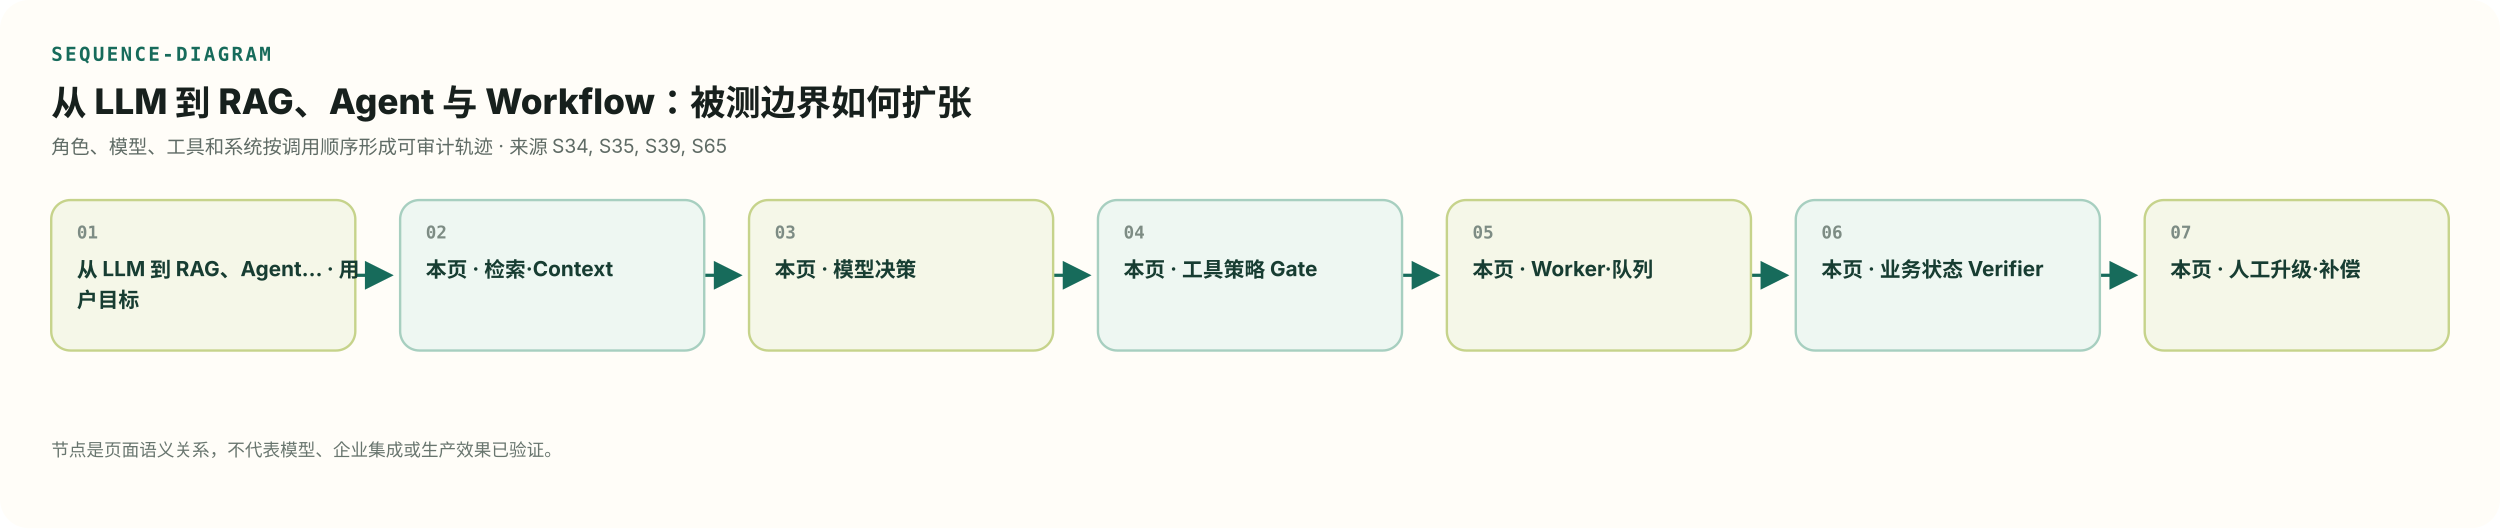
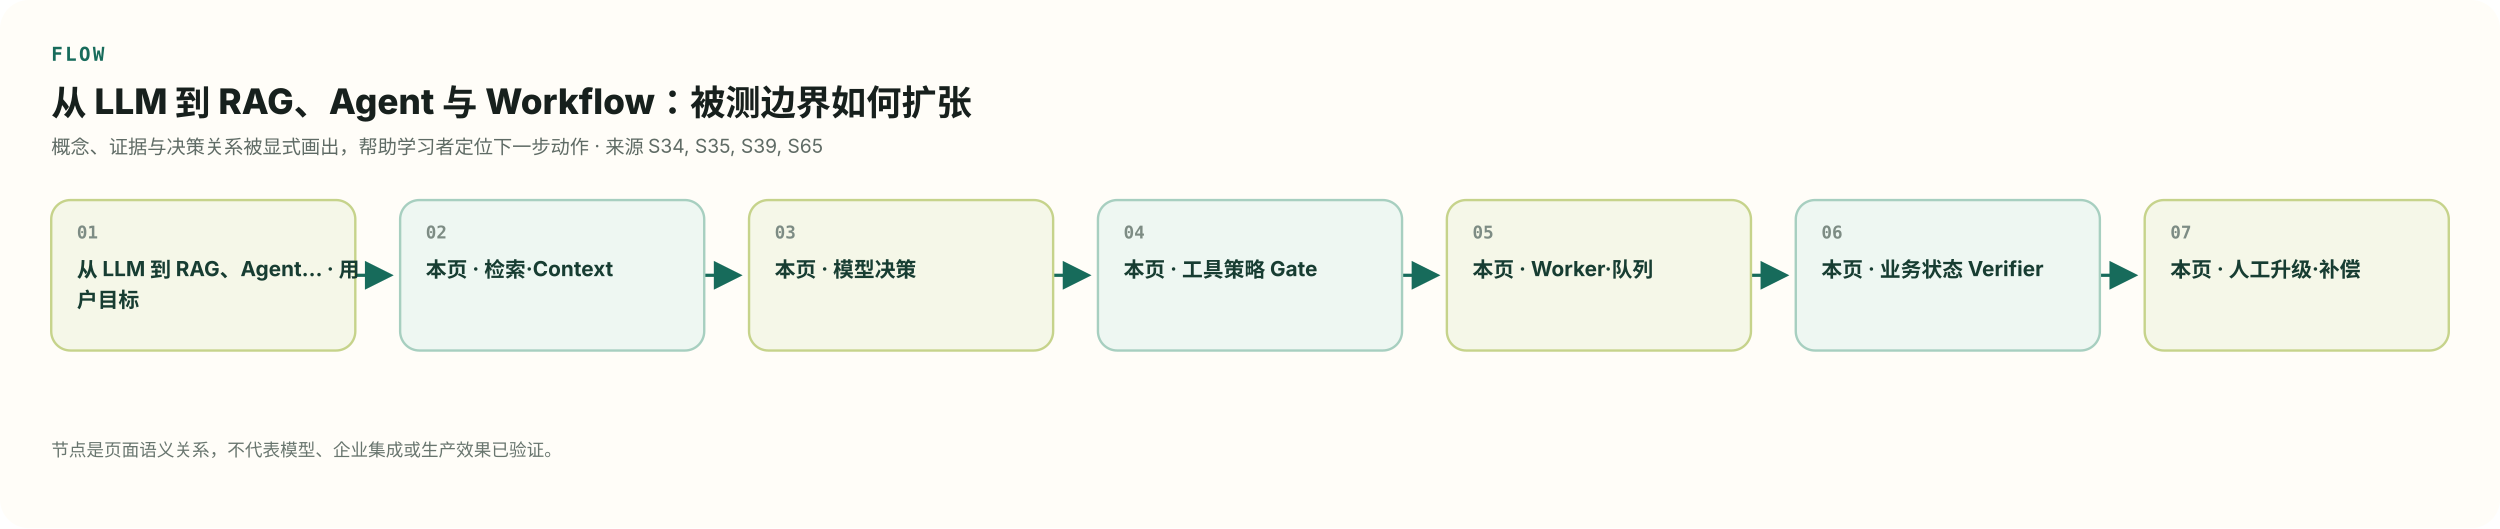
<svg xmlns="http://www.w3.org/2000/svg" role="img" aria-labelledby="title desc" viewBox="0 0 1562 330" width="1562" height="330">
  <defs>
    <marker id="arrow" markerWidth="9" markerHeight="9" refX="7" refY="4.5" orient="auto">
      <path d="M0,0 L9,4.5 L0,9 z" fill="#176b5b" />
    </marker>
  </defs>
  <style>
    .canvas{fill:#fffdf8}.eyebrow{font:700 12px ui-monospace,monospace;letter-spacing:.12em;fill:#176b5b}.title{font:800 22px -apple-system,BlinkMacSystemFont,"PingFang SC",sans-serif;fill:#17201d}.subtitle{font:400 12px -apple-system,BlinkMacSystemFont,"PingFang SC",sans-serif;fill:#5f6b65}.node rect{fill:#eef7f2;stroke:#a7cfc0;stroke-width:1.5}.node:nth-of-type(odd) rect{fill:#f5f7e8;stroke:#c6d38b}.node-index{font:700 11px ui-monospace,monospace;fill:#7d8c84}.node-label{font:700 13px -apple-system,BlinkMacSystemFont,"PingFang SC",sans-serif;fill:#173d32}.arrow{stroke:#176b5b;stroke-width:2;fill:none}.source{font:400 11px ui-monospace,monospace;fill:#68756e}
  </style>
  <rect class="canvas" width="100%" height="100%" rx="18" />
-   <text x="32" y="38" class="eyebrow">SEQUENCE-DIAGRAM</text>
+   <text x="32" y="38" class="eyebrow">FLOW</text>
  <text x="32" y="72" class="title">从 LLM 到 RAG、Agent 与 Workflow：被测边界如何扩张</text>
-   <text x="32" y="96" class="subtitle">角色、模型、工具和系统按调用顺序形成可审计轨迹 · 来源 S34, S35, S39, S65</text>
+   <text x="32" y="96" class="subtitle">概念、证据与决策关系被显式画出，帮助学习者定位下一步动作 · 来源 S34, S35, S39, S65</text>
  <path d="M 222 172 L 242 172" class="arrow" marker-end="url(#arrow)" />
  <path d="M 440 172 L 460 172" class="arrow" marker-end="url(#arrow)" />
  <path d="M 658 172 L 678 172" class="arrow" marker-end="url(#arrow)" />
  <path d="M 876 172 L 896 172" class="arrow" marker-end="url(#arrow)" />
  <path d="M 1094 172 L 1114 172" class="arrow" marker-end="url(#arrow)" />
  <path d="M 1312 172 L 1332 172" class="arrow" marker-end="url(#arrow)" />
  <g class="node">
    <rect x="32" y="125" width="190" height="94" rx="12" />
    <text x="48" y="149" class="node-index">01</text>
    <text x="48" y="173" class="node-label">从 LLM 到 RAG、Agent… · 用</text>
    <text x="48" y="192" class="node-label">户目标</text>
  </g>
  <g class="node">
    <rect x="250" y="125" width="190" height="94" rx="12" />
    <text x="266" y="149" class="node-index">02</text>
    <text x="266" y="173" class="node-label">本页 · 检索·Context</text>
  </g>
  <g class="node">
    <rect x="468" y="125" width="190" height="94" rx="12" />
    <text x="484" y="149" class="node-index">03</text>
    <text x="484" y="173" class="node-label">本页 · 模型决策</text>
  </g>
  <g class="node">
    <rect x="686" y="125" width="190" height="94" rx="12" />
    <text x="702" y="149" class="node-index">04</text>
    <text x="702" y="173" class="node-label">本页 · 工具策略 Gate</text>
  </g>
  <g class="node">
    <rect x="904" y="125" width="190" height="94" rx="12" />
    <text x="920" y="149" class="node-index">05</text>
    <text x="920" y="173" class="node-label">本页 · Worker·队列</text>
  </g>
  <g class="node">
    <rect x="1122" y="125" width="190" height="94" rx="12" />
    <text x="1138" y="149" class="node-index">06</text>
    <text x="1138" y="173" class="node-label">本页 · 业务状态 Verifier</text>
  </g>
  <g class="node">
    <rect x="1340" y="125" width="190" height="94" rx="12" />
    <text x="1356" y="149" class="node-index">07</text>
    <text x="1356" y="173" class="node-label">本页 · 人工升级·补偿</text>
  </g>
  <text x="32" y="285" class="source">节点是页面语义关系，不代表模型、企业集成或生产效果已验证。</text>
</svg>
